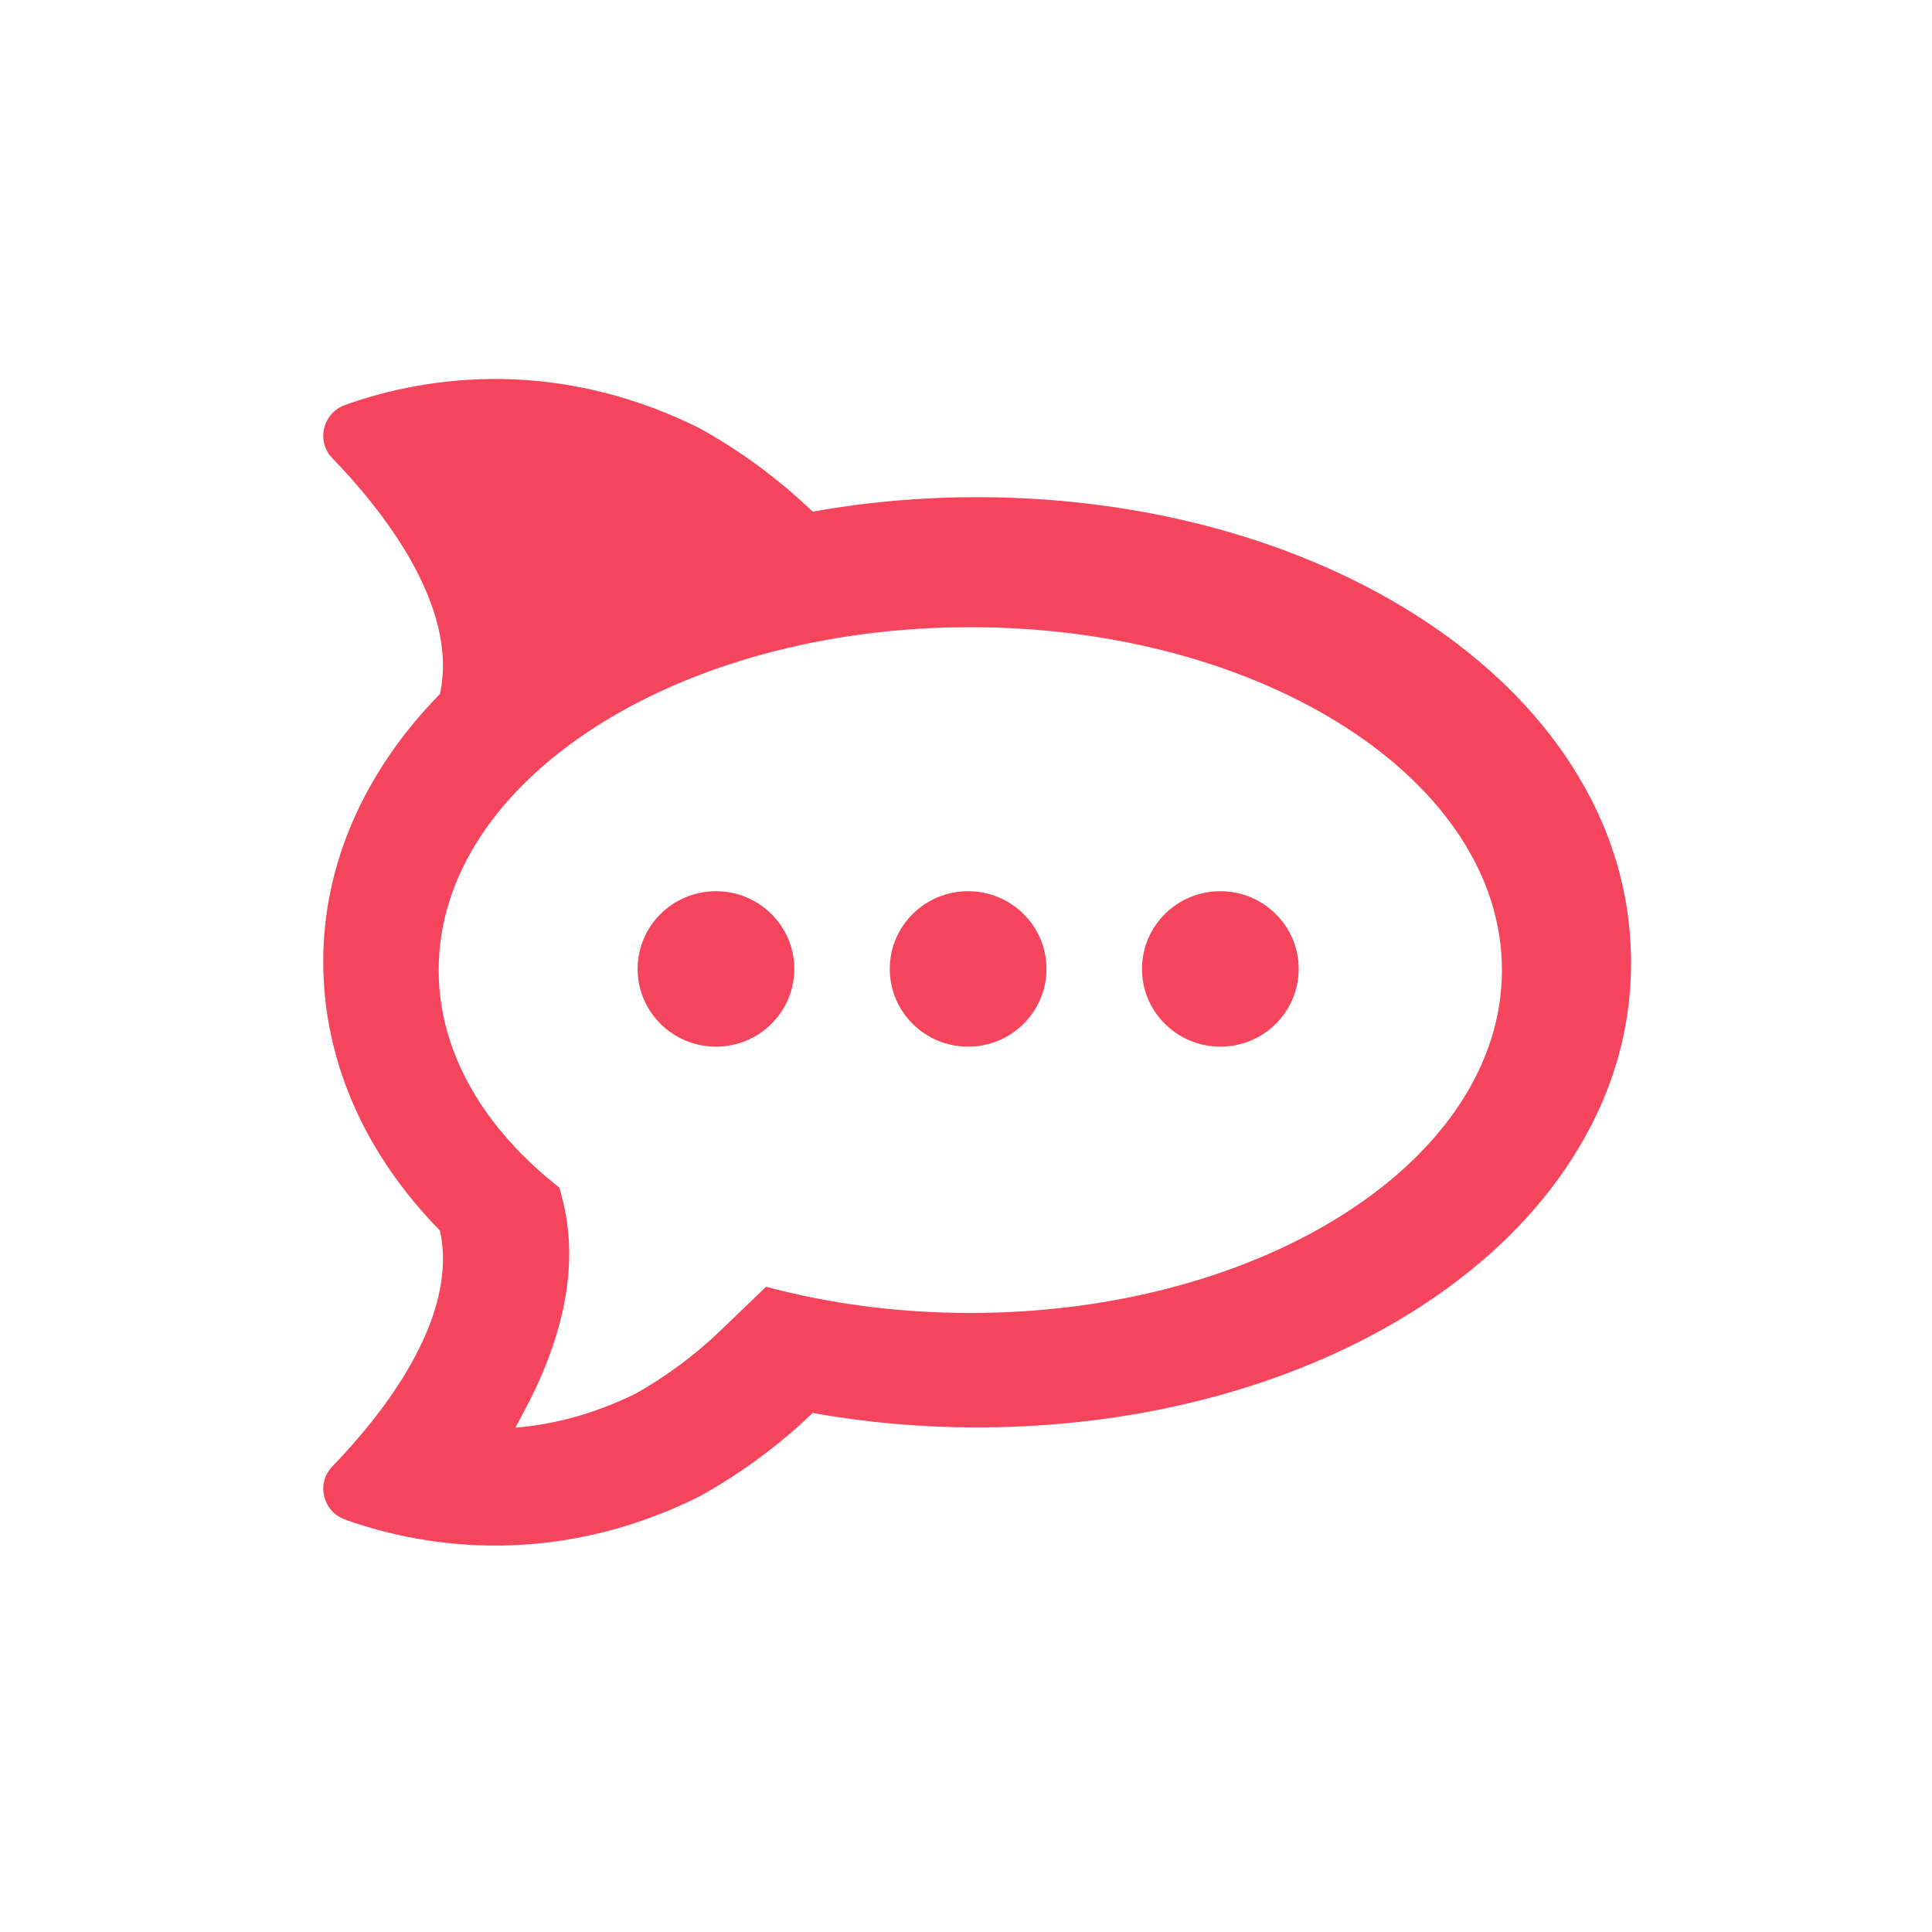
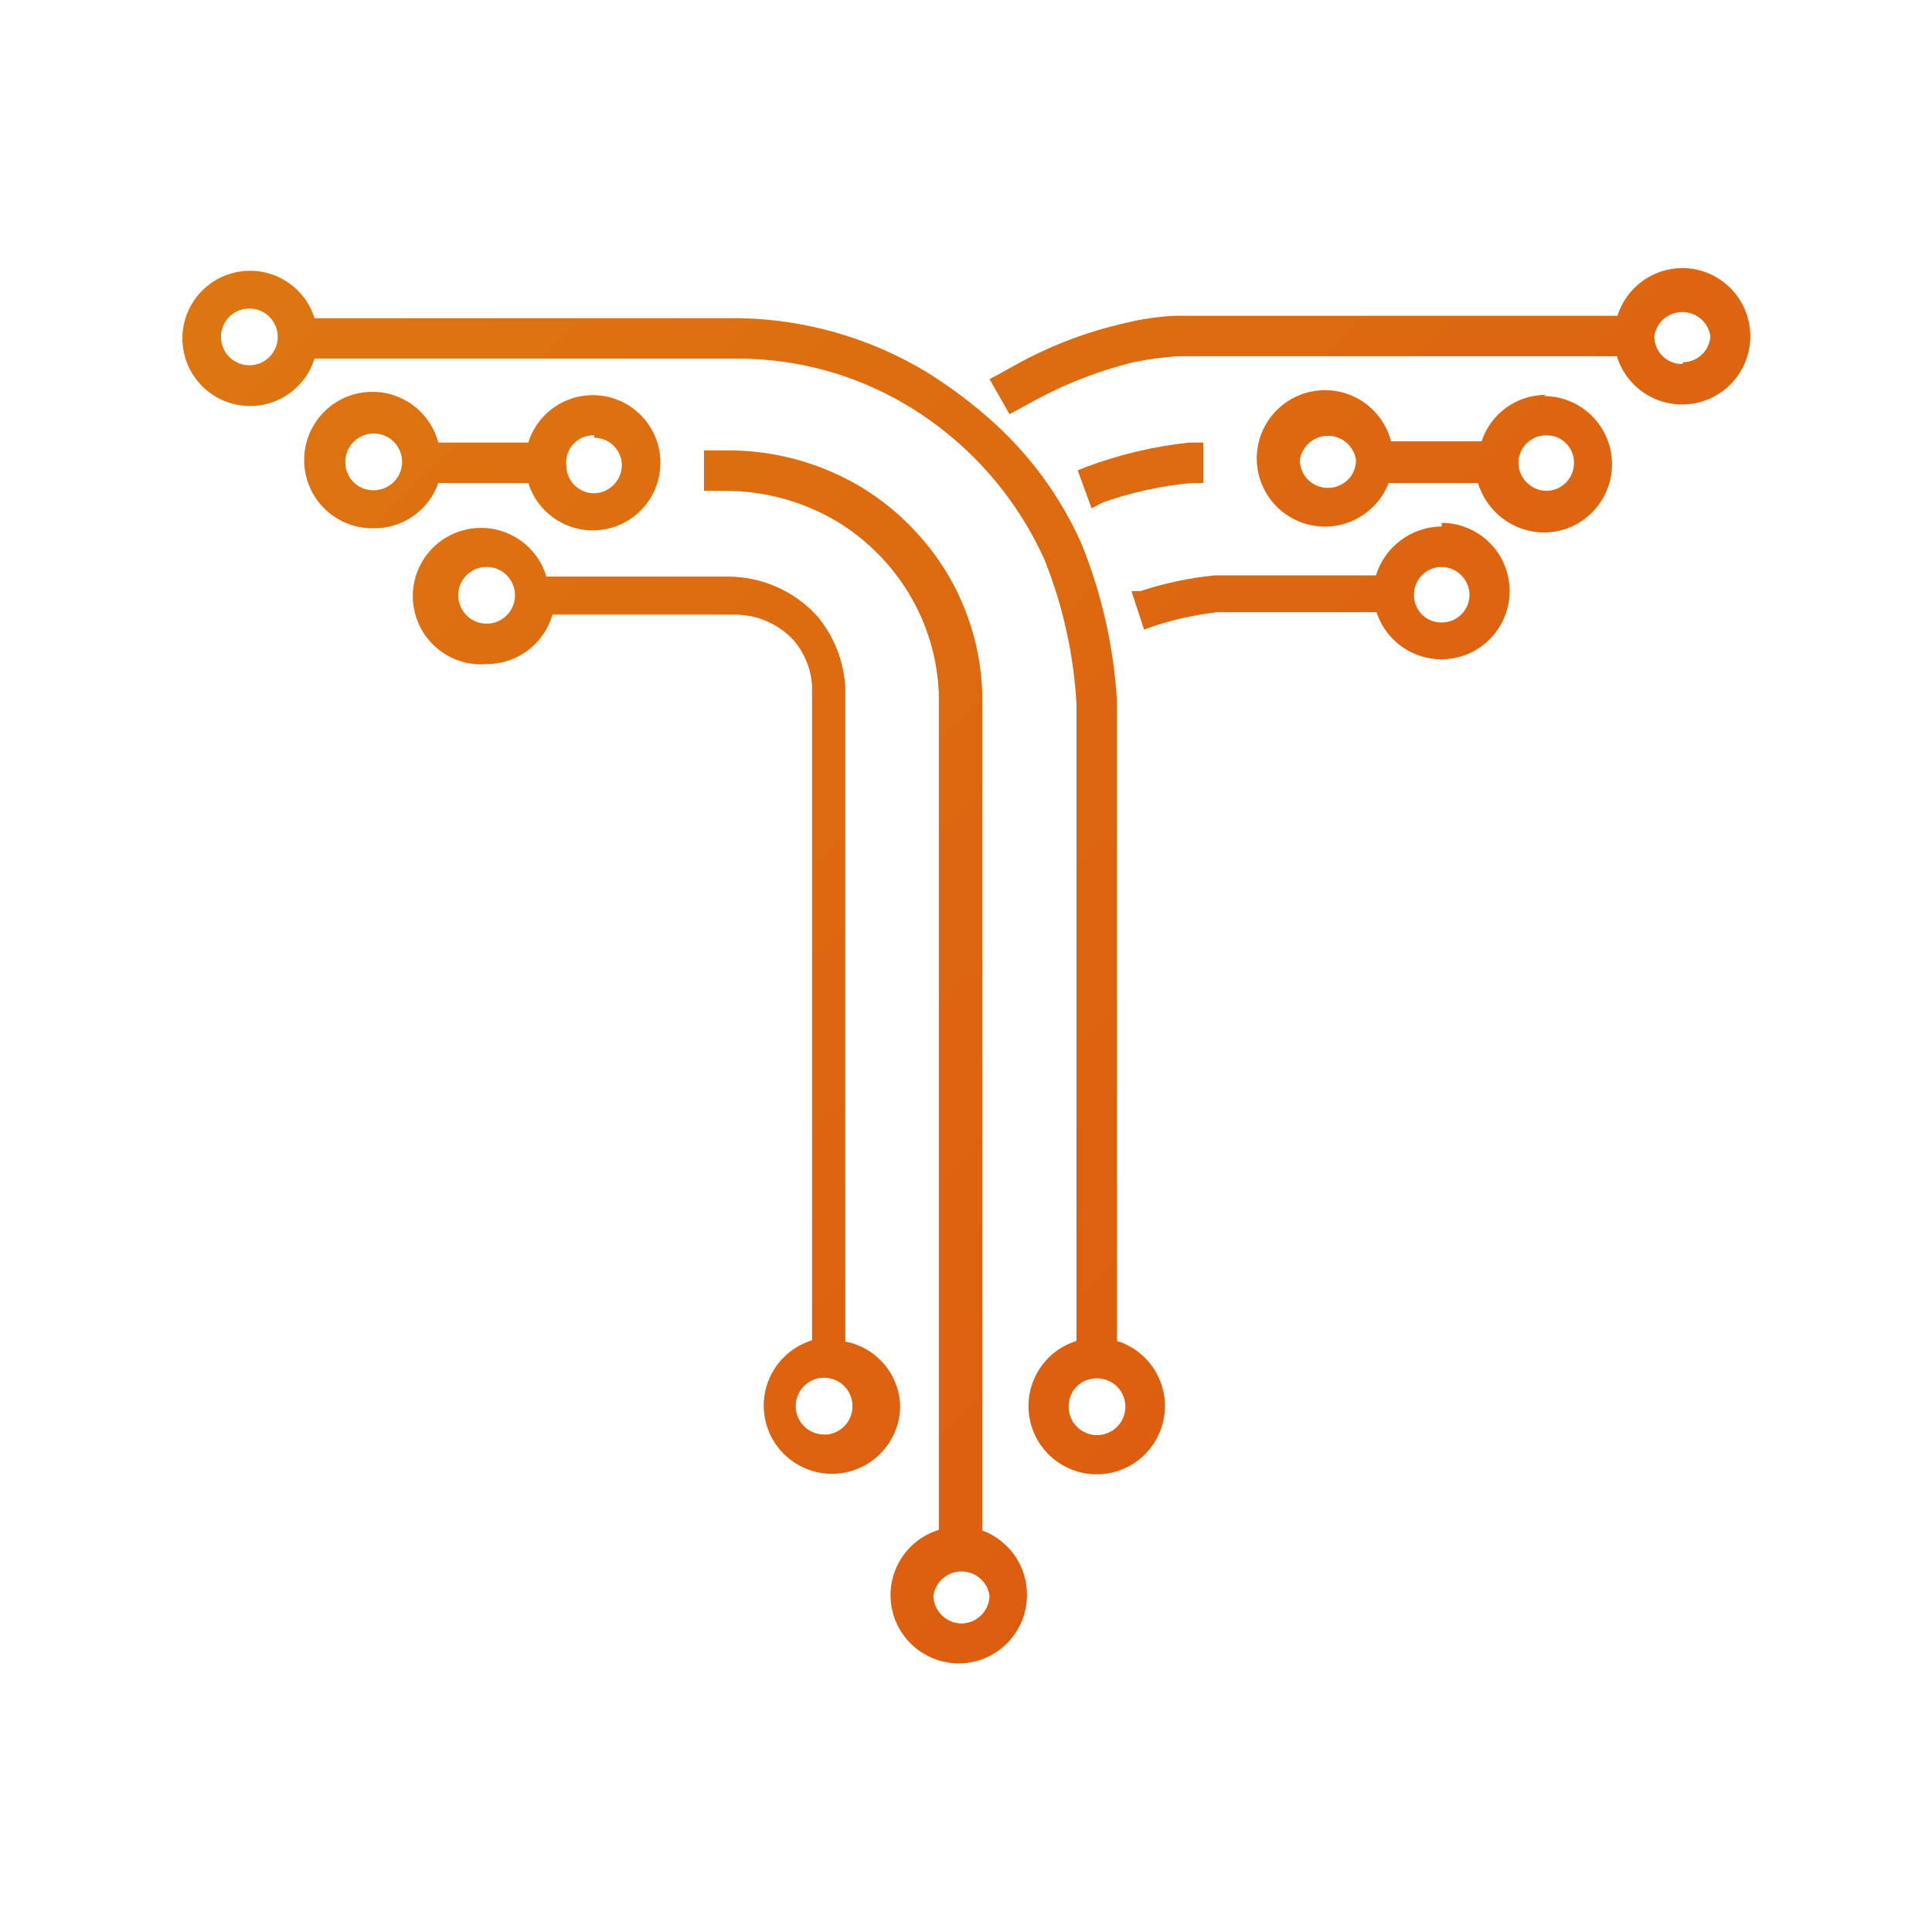
- <svg xmlns="http://www.w3.org/2000/svg" width="185" height="185" viewBox="0 0 185 185" fill="none">
-   <path d="M150.479 73.268C147.083 67.994 142.323 63.325 136.339 59.387C124.777 51.791 109.586 47.606 93.563 47.606C88.209 47.606 82.935 48.072 77.816 48.993C74.639 45.935 70.925 43.184 66.992 41.01C52.398 33.735 39.538 36.444 33.04 38.781C30.905 39.549 30.247 42.248 31.826 43.877C36.408 48.607 43.99 57.954 42.126 66.453C34.881 73.85 30.952 82.768 30.952 92.055C30.952 101.518 34.881 110.436 42.126 117.833C43.99 126.333 36.408 135.684 31.826 140.413C30.251 142.038 30.905 144.738 33.04 145.506C39.538 147.842 52.398 150.556 66.997 143.281C70.93 141.107 74.644 138.356 77.82 135.298C82.94 136.219 88.214 136.685 93.567 136.685C109.595 136.685 124.786 132.505 136.344 124.908C142.328 120.97 147.088 116.306 150.484 111.028C154.268 105.153 156.183 98.827 156.183 92.236C156.178 85.468 154.263 79.147 150.479 73.268ZM92.909 125.723C85.981 125.723 79.376 124.829 73.354 123.214L68.954 127.445C66.562 129.745 63.759 131.825 60.835 133.464C56.962 135.358 53.137 136.396 49.353 136.708C49.568 136.322 49.764 135.931 49.974 135.54C54.384 127.44 55.575 120.16 53.543 113.704C46.33 108.039 42.005 100.787 42.005 92.888C42.005 74.757 64.796 60.058 92.909 60.058C121.021 60.058 143.818 74.757 143.818 92.888C143.818 111.023 121.026 125.723 92.909 125.723Z" fill="#F5455C" />
-   <path d="M68.557 85.338C64.413 85.338 61.055 88.671 61.055 92.781C61.055 96.891 64.413 100.224 68.557 100.224C72.701 100.224 76.059 96.891 76.059 92.781C76.059 88.671 72.701 85.338 68.557 85.338Z" fill="#F5455C" />
-   <path d="M92.703 85.338C88.56 85.338 85.201 88.671 85.201 92.781C85.201 96.891 88.56 100.224 92.703 100.224C96.847 100.224 100.206 96.891 100.206 92.781C100.206 88.671 96.847 85.338 92.703 85.338Z" fill="#F5455C" />
-   <path d="M116.854 85.338C112.71 85.338 109.352 88.671 109.352 92.781C109.352 96.891 112.71 100.224 116.854 100.224C120.997 100.224 124.356 96.891 124.356 92.781C124.356 88.671 120.997 85.338 116.854 85.338Z" fill="#F5455C" />
+ <svg xmlns="http://www.w3.org/2000/svg" viewBox="0 0 32 32">
+   <defs>
+     <linearGradient id="g" x1="4" y1="3" x2="28" y2="27" gradientUnits="userSpaceOnUse">
+       <stop offset="0" stop-color="#dd7710" />
+       <stop offset="0.84" stop-color="#dd5b10" />
+       <stop offset="0.99" stop-color="#94031c" />
+     </linearGradient>
+   </defs>
+   <path fill="url(#g)" d="M18.27,8.32A6.21,6.21,0,0,1,19.73,8h.2l0-.67h-.23a7,7,0,0,0-1.7.4l-.15.06.23.63Z" />
+   <path fill="url(#g)" d="M7.26,8,8.75,8a1.12,1.12,0,1,0,0-.67l-1.49,0A1.13,1.13,0,1,0,6.18,8.75,1.12,1.12,0,0,0,7.26,8Zm2.58-.75a.46.46,0,0,1,.46.46.47.47,0,0,1-.46.46.46.46,0,0,1-.46-.46A.45.45,0,0,1,9.84,7.21Zm-3.66.87a.46.46,0,0,1-.46-.46.47.47,0,1,1,.46.46Z" />
+   <path fill="url(#g)" d="M14,22.22c0-1.94,0-3.64,0-5.27v0c0-1.73,0-3.51,0-5.57h0a2,2,0,0,0-.46-1.17,2,2,0,0,0-1.49-.66h-3A1.13,1.13,0,1,0,8.06,11a1.13,1.13,0,0,0,1.09-.82h3a1.33,1.33,0,0,1,1,.43,1.28,1.28,0,0,1,.3.75c0,2.08,0,3.87,0,5.6v0c0,1.63,0,3.31,0,5.24a1.13,1.13,0,1,0,1.46,1.08A1.12,1.12,0,0,0,14,22.22Zm-.34,1.54a.47.47,0,1,1,.46-.47A.47.47,0,0,1,13.7,23.76ZM8.06,9.39a.47.47,0,0,1,.47.46.47.47,0,1,1-.47-.46Z" />
+   <path fill="url(#g)" d="M18.5,22.21c0-3.9,0-9.78,0-9.83,0-.26,0-.51,0-.77A8.2,8.2,0,0,0,17.91,9a6,6,0,0,0-1.45-2,7.7,7.7,0,0,0-1.15-.86,6.21,6.21,0,0,0-3.08-.87c-1,0-2.23,0-3.14,0H5.21a1.12,1.12,0,1,0,0,.67H9.09c.91,0,2.09,0,3.12,0A5.45,5.45,0,0,1,15,6.7,5.72,5.72,0,0,1,17.3,9.27a7.58,7.58,0,0,1,.53,2.39c0,.24,0,.48,0,.72,0,0,0,5.94,0,9.83a1.13,1.13,0,1,0,.67,0Zm-.34.62a.47.47,0,1,1-.46.46A.46.46,0,0,1,18.16,22.83ZM4.13,5.11a.47.47,0,0,1,.47.46.47.47,0,1,1-.47-.46Z" />
+   <path fill="url(#g)" d="M23.88,8.72a1.15,1.15,0,0,0-1.09.81H21.12c-.53,0-.87,0-1,0a5.76,5.76,0,0,0-1.23.26l-.15,0,.21.64.16-.06a5.4,5.4,0,0,1,1.05-.23H22.8a1.13,1.13,0,1,0,1.08-1.48Zm0,1.59a.45.45,0,0,1-.46-.46.46.46,0,0,1,.46-.46.47.47,0,0,1,.46.46A.46.46,0,0,1,23.88,10.31Z" />
+   <path fill="url(#g)" d="M25.61,6.54a1.12,1.12,0,0,0-1.07.77l-1.5,0A1.13,1.13,0,1,0,23,8l1.48,0a1.15,1.15,0,0,0,1.09.82,1.13,1.13,0,0,0,0-2.26Zm0,1.59a.47.47,0,0,1-.46-.46.46.46,0,0,1,.46-.46.45.45,0,0,1,.46.46A.46.46,0,0,1,25.61,8.13ZM22,8.08a.46.46,0,0,1-.47-.46.47.47,0,0,1,.93,0A.46.46,0,0,1,22,8.08Z" />
+   <path fill="url(#g)" d="M27.87,4.44a1.13,1.13,0,0,0-1.08.79H21.63c-1.16,0-1.51,0-1.69,0h-.47a4.26,4.26,0,0,0-.83.12A6.82,6.82,0,0,0,16.9,6l-.36.2-.15.08.33.58.15-.08.33-.18A6.87,6.87,0,0,1,18.77,6a5.5,5.5,0,0,1,.73-.1h.4c.19,0,.56,0,1.74,0h5.14a1.13,1.13,0,1,0,1.09-1.46Zm0,1.59a.46.46,0,0,1-.47-.46.47.47,0,0,1,.93,0A.46.46,0,0,1,27.87,6Z" />
+   <path fill="url(#g)" d="M16.27,25.35c0-2.31,0-11.45,0-13.85h0a4.12,4.12,0,0,0-.58-2,4.24,4.24,0,0,0-1.39-1.41A4.29,4.29,0,0,0,12,7.46h-.34l0,.67H12a3.62,3.62,0,0,1,1.9.53,3.55,3.55,0,0,1,1.16,1.18,3.46,3.46,0,0,1,.49,1.66c0,2.44,0,4.77,0,7.1s0,4.43,0,6.74a1.13,1.13,0,1,0,1.46,1.09A1.13,1.13,0,0,0,16.27,25.35Zm-.35,1.54a.47.47,0,0,1-.46-.46.47.47,0,0,1,.93,0A.47.47,0,0,1,15.92,26.89Z" />
</svg>
